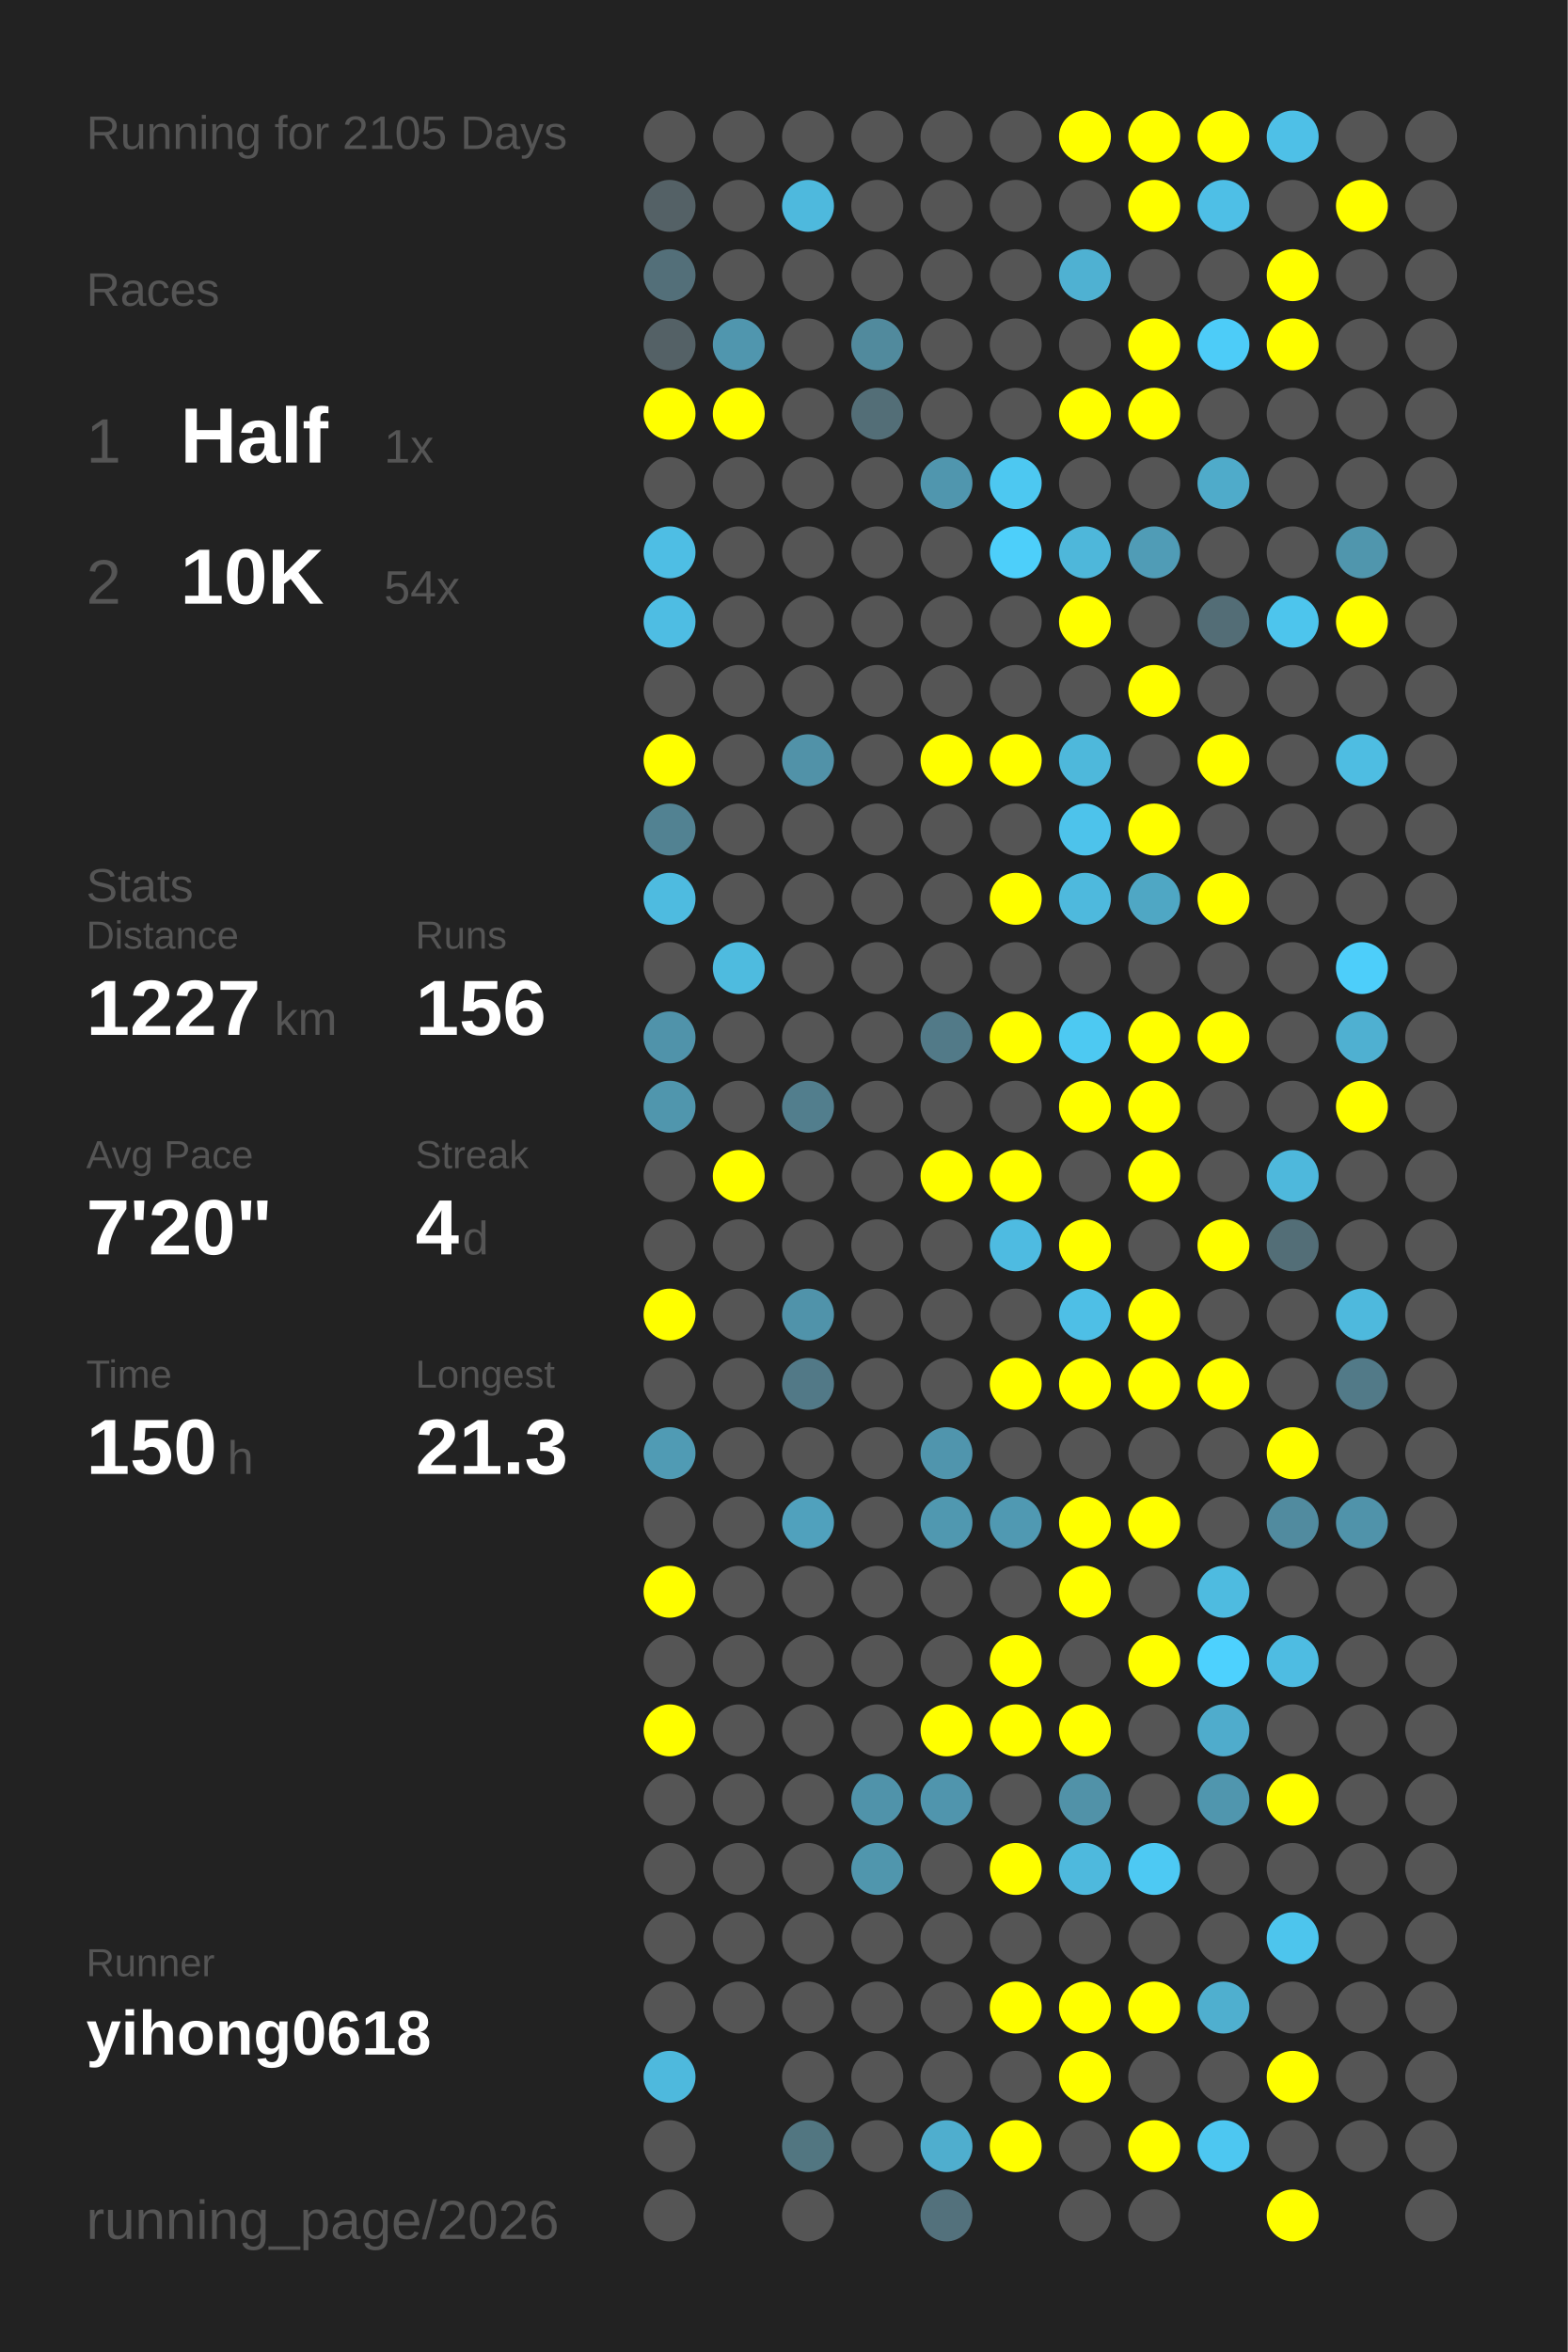
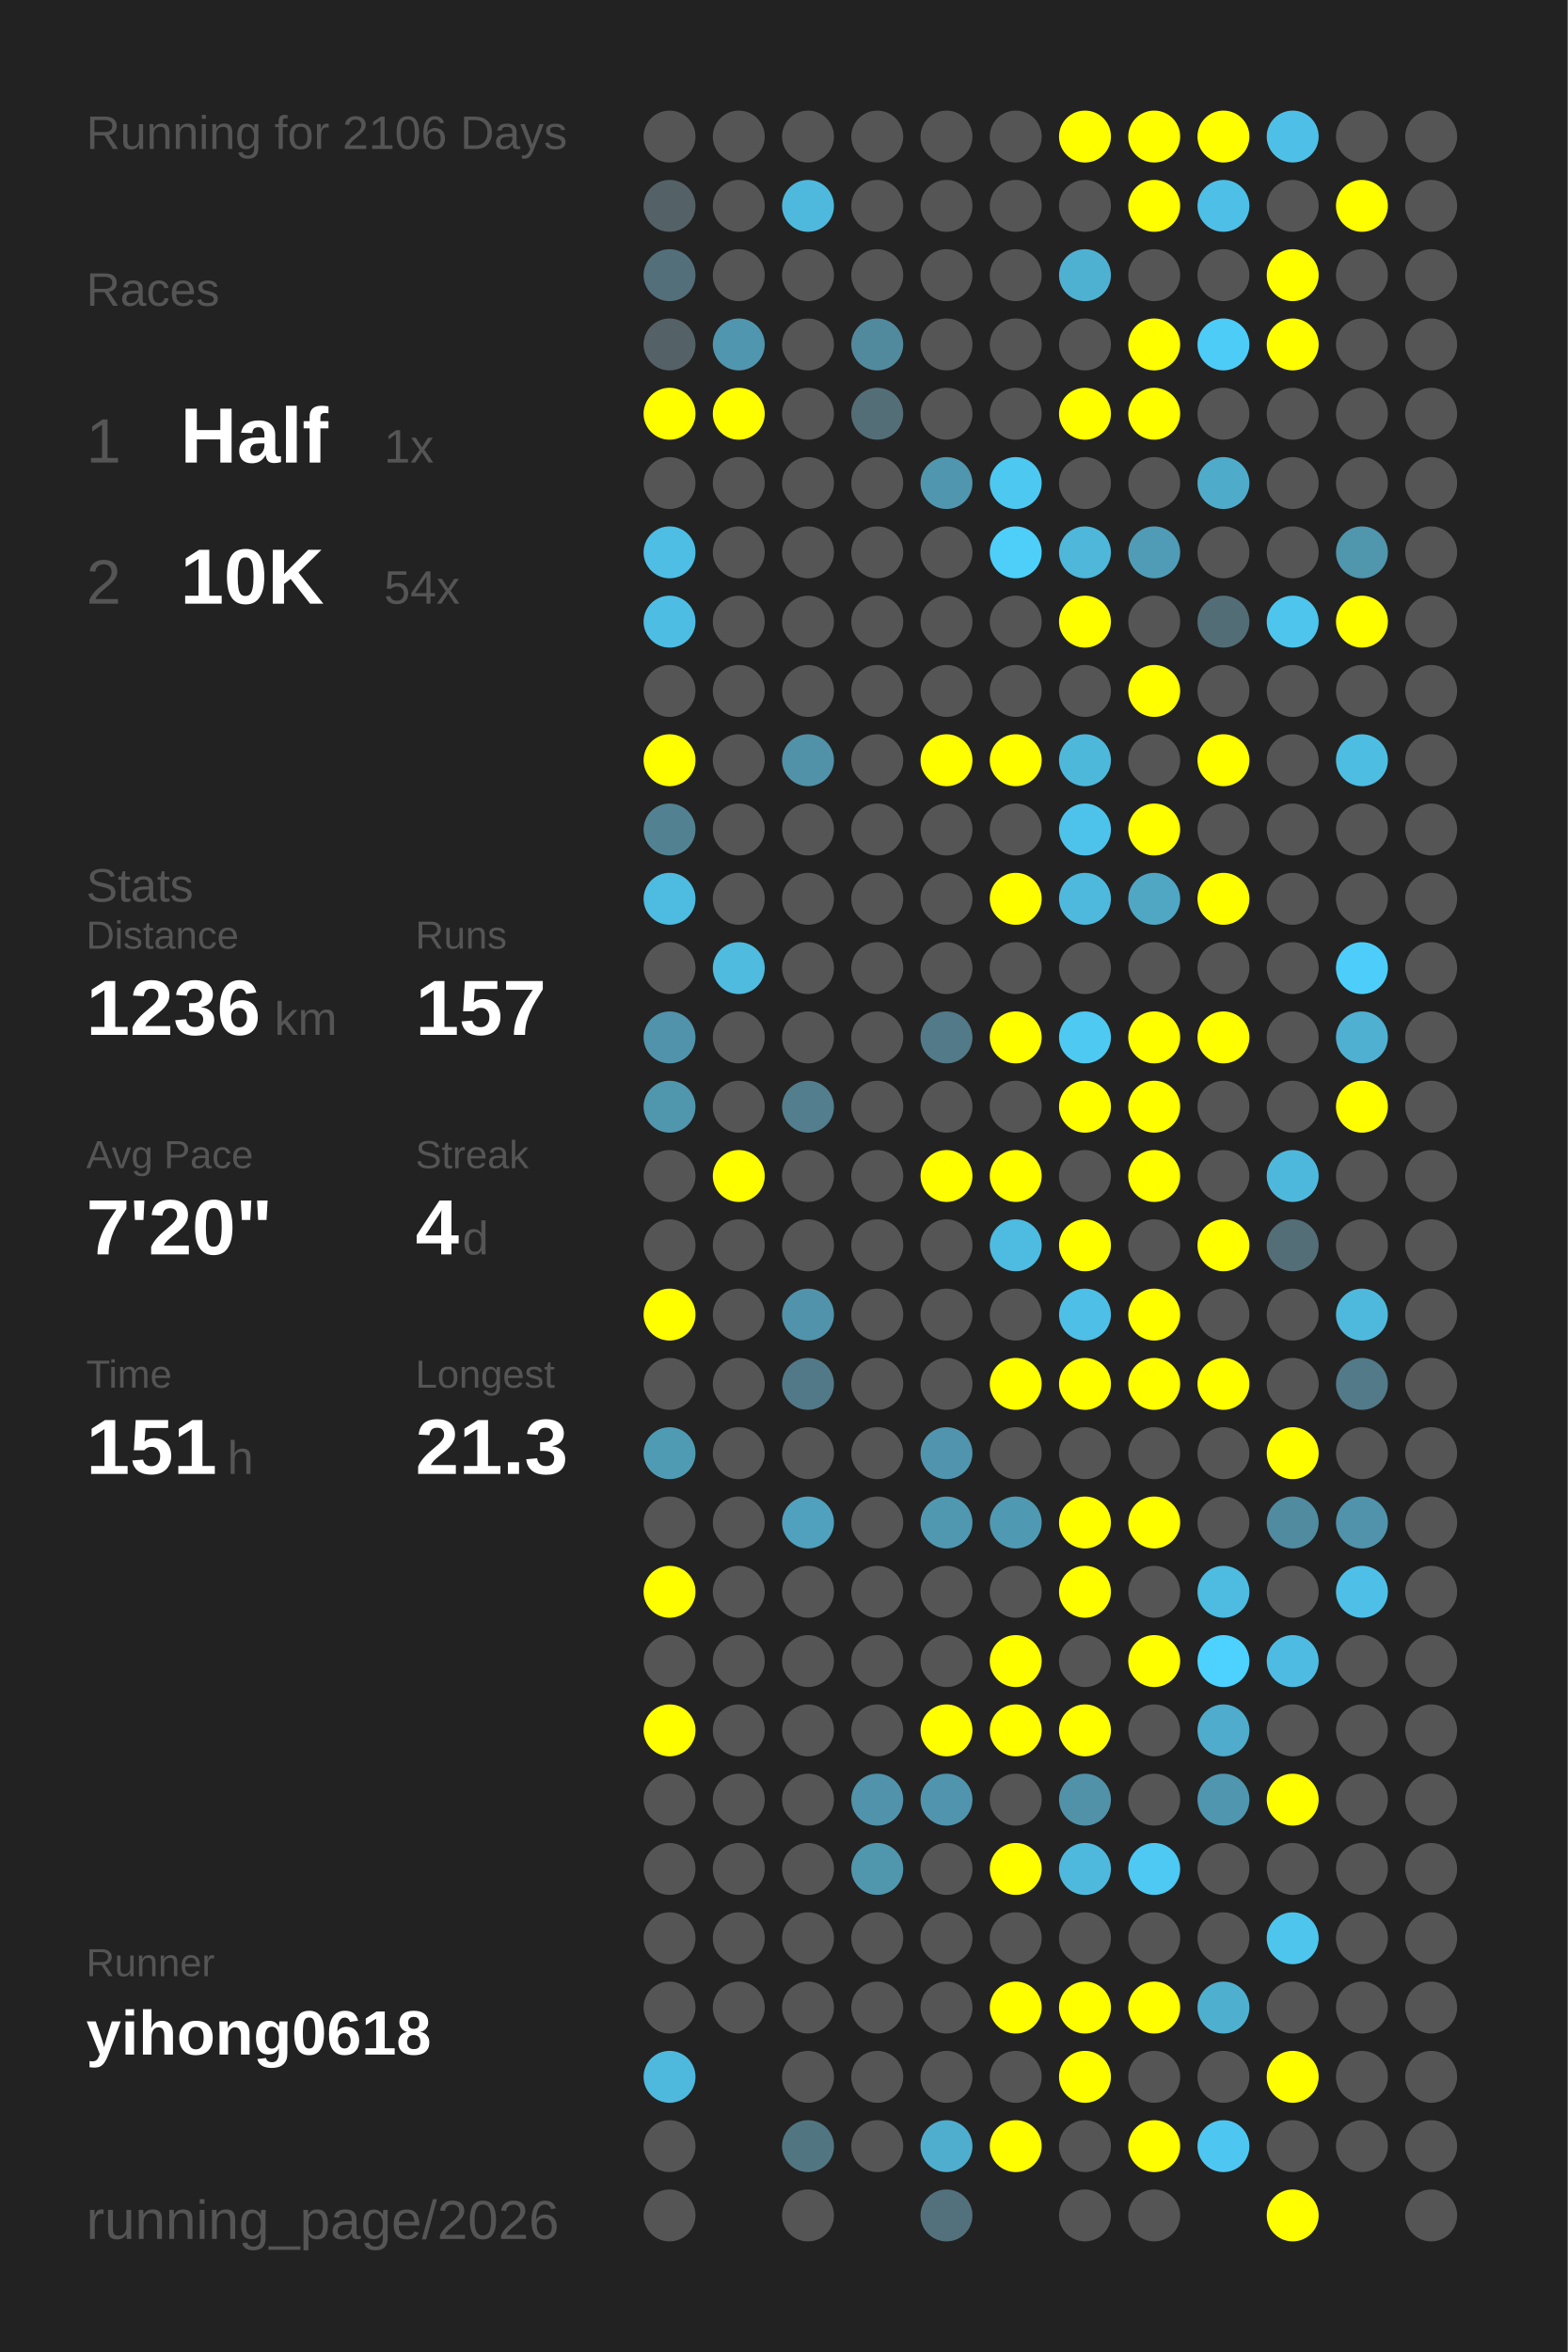
<svg xmlns="http://www.w3.org/2000/svg" baseProfile="full" height="300mm" version="1.1" viewBox="0,0,200,300" width="200mm">
  <defs />
  <rect fill="#222222" height="300" width="200" x="0" y="0" />
-   <text fill="#555555" style="font-size:6px; font-family:Arial;" x="11" y="19">Running for 2105 Days</text>
+   <text fill="#555555" style="font-size:6px; font-family:Arial;" x="11" y="19">Running for 2106 Days</text>
  <text fill="#555555" style="font-size:6px; font-family:Arial;" x="11" y="39">Races</text>
  <text fill="#555555" style="font-size:8px; font-family:Arial;" x="11" y="59">1</text>
  <text fill="#FFFFFF" style="font-size:10px; font-family:Arial; font-weight:bold;" x="23" y="59">Half</text>
  <text fill="#555555" style="font-size:6px; font-family:Arial;" x="49" y="59">1x</text>
  <text fill="#555555" style="font-size:8px; font-family:Arial;" x="11" y="77">2</text>
  <text fill="#FFFFFF" style="font-size:10px; font-family:Arial; font-weight:bold;" x="23" y="77">10K</text>
  <text fill="#555555" style="font-size:6px; font-family:Arial;" x="49" y="77">54x</text>
  <text fill="#555555" style="font-size:6px; font-family:Arial;" x="11" y="115">Stats</text>
  <text fill="#555555" style="font-size:5px; font-family:Arial;" x="11" y="121">Distance</text>
-   <text fill="#FFFFFF" style="font-size:10px; font-family:Arial; font-weight:bold;" x="11" y="132">1227</text>
+   <text fill="#FFFFFF" style="font-size:10px; font-family:Arial; font-weight:bold;" x="11" y="132">1236</text>
  <text fill="#555555" style="font-size:6px; font-family:Arial;" x="35" y="132">km</text>
  <text fill="#555555" style="font-size:5px; font-family:Arial;" x="53" y="121">Runs</text>
-   <text fill="#FFFFFF" style="font-size:10px; font-family:Arial; font-weight:bold;" x="53" y="132">156</text>
+   <text fill="#FFFFFF" style="font-size:10px; font-family:Arial; font-weight:bold;" x="53" y="132">157</text>
  <text fill="#555555" style="font-size:5px; font-family:Arial;" x="11" y="149">Avg Pace</text>
  <text fill="#FFFFFF" style="font-size:10px; font-family:Arial; font-weight:bold;" x="11" y="160">7'20"</text>
  <text fill="#555555" style="font-size:5px; font-family:Arial;" x="53" y="149">Streak</text>
  <text fill="#FFFFFF" style="font-size:10px; font-family:Arial; font-weight:bold;" x="53" y="160">4</text>
  <text fill="#555555" style="font-size:6px; font-family:Arial;" x="59" y="160">d</text>
  <text fill="#555555" style="font-size:5px; font-family:Arial;" x="11" y="177">Time</text>
-   <text fill="#FFFFFF" style="font-size:10px; font-family:Arial; font-weight:bold;" x="11" y="188">150</text>
+   <text fill="#FFFFFF" style="font-size:10px; font-family:Arial; font-weight:bold;" x="11" y="188">151</text>
  <text fill="#555555" style="font-size:6px; font-family:Arial;" x="29" y="188">h</text>
  <text fill="#555555" style="font-size:5px; font-family:Arial;" x="53" y="177">Longest</text>
  <text fill="#FFFFFF" style="font-size:10px; font-family:Arial; font-weight:bold;" x="53" y="188">21.3</text>
  <text fill="#555555" style="font-size:5px; font-family:Arial;" x="11" y="252.065">Runner</text>
  <text fill="#FFFFFF" style="font-size:8px; font-family:Arial; font-weight:bold;" x="11" y="262.065">yihong0618</text>
  <text fill="#555555" style="font-size:7px; font-family:Arial;" x="11" y="285.581">running_page/2026</text>
  <circle cx="85.417" cy="17.419" fill="#555555" r="3.312" />
  <circle cx="85.417" cy="26.258" fill="#546166" r="3.312" />
  <circle cx="85.417" cy="35.097" fill="#536f79" r="3.312" />
  <circle cx="85.417" cy="43.935" fill="#546166" r="3.312" />
  <circle cx="85.417" cy="52.774" fill="#FFFF00" r="3.312" />
  <circle cx="85.417" cy="61.613" fill="#555555" r="3.312" />
  <circle cx="85.417" cy="70.452" fill="#4ebee4" r="3.312" />
  <circle cx="85.417" cy="79.29" fill="#4ebde3" r="3.312" />
  <circle cx="85.417" cy="88.129" fill="#555555" r="3.312" />
  <circle cx="85.417" cy="96.968" fill="#FFFF00" r="3.312" />
  <circle cx="85.417" cy="105.806" fill="#528292" r="3.312" />
  <circle cx="85.417" cy="114.645" fill="#4ebbe0" r="3.312" />
  <circle cx="85.417" cy="123.484" fill="#555555" r="3.312" />
  <circle cx="85.417" cy="132.323" fill="#5093aa" r="3.312" />
  <circle cx="85.417" cy="141.161" fill="#5096ad" r="3.312" />
  <circle cx="85.417" cy="150" fill="#555555" r="3.312" />
  <circle cx="85.417" cy="158.839" fill="#555555" r="3.312" />
  <circle cx="85.417" cy="167.677" fill="#FFFF00" r="3.312" />
  <circle cx="85.417" cy="176.516" fill="#555555" r="3.312" />
  <circle cx="85.417" cy="185.355" fill="#509bb4" r="3.312" />
  <circle cx="85.417" cy="194.194" fill="#555555" r="3.312" />
  <circle cx="85.417" cy="203.032" fill="#FFFF00" r="3.312" />
  <circle cx="85.417" cy="211.871" fill="#555555" r="3.312" />
  <circle cx="85.417" cy="220.71" fill="#FFFF00" r="3.312" />
  <circle cx="85.417" cy="229.548" fill="#555555" r="3.312" />
  <circle cx="85.417" cy="238.387" fill="#555555" r="3.312" />
  <circle cx="85.417" cy="247.226" fill="#555555" r="3.312" />
  <circle cx="85.417" cy="256.065" fill="#555555" r="3.312" />
  <circle cx="85.417" cy="264.903" fill="#4eb9dd" r="3.312" />
  <circle cx="85.417" cy="273.742" fill="#555555" r="3.312" />
  <circle cx="85.417" cy="282.581" fill="#555555" r="3.312" />
  <circle cx="94.25" cy="17.419" fill="#555555" r="3.312" />
  <circle cx="94.25" cy="26.258" fill="#555555" r="3.312" />
  <circle cx="94.25" cy="35.097" fill="#555555" r="3.312" />
  <circle cx="94.25" cy="43.935" fill="#5096ae" r="3.312" />
  <circle cx="94.25" cy="52.774" fill="#FFFF00" r="3.312" />
  <circle cx="94.25" cy="61.613" fill="#555555" r="3.312" />
  <circle cx="94.25" cy="70.452" fill="#555555" r="3.312" />
  <circle cx="94.25" cy="79.29" fill="#555555" r="3.312" />
  <circle cx="94.25" cy="88.129" fill="#555555" r="3.312" />
  <circle cx="94.25" cy="96.968" fill="#555555" r="3.312" />
  <circle cx="94.25" cy="105.806" fill="#555555" r="3.312" />
  <circle cx="94.25" cy="114.645" fill="#555555" r="3.312" />
  <circle cx="94.25" cy="123.484" fill="#4ebbdf" r="3.312" />
  <circle cx="94.25" cy="132.323" fill="#555555" r="3.312" />
  <circle cx="94.25" cy="141.161" fill="#555555" r="3.312" />
  <circle cx="94.25" cy="150" fill="#FFFF00" r="3.312" />
  <circle cx="94.25" cy="158.839" fill="#555555" r="3.312" />
  <circle cx="94.25" cy="167.677" fill="#555555" r="3.312" />
  <circle cx="94.25" cy="176.516" fill="#555555" r="3.312" />
  <circle cx="94.25" cy="185.355" fill="#555555" r="3.312" />
  <circle cx="94.25" cy="194.194" fill="#555555" r="3.312" />
  <circle cx="94.25" cy="203.032" fill="#555555" r="3.312" />
  <circle cx="94.25" cy="211.871" fill="#555555" r="3.312" />
  <circle cx="94.25" cy="220.71" fill="#555555" r="3.312" />
  <circle cx="94.25" cy="229.548" fill="#555555" r="3.312" />
  <circle cx="94.25" cy="238.387" fill="#555555" r="3.312" />
  <circle cx="94.25" cy="247.226" fill="#555555" r="3.312" />
  <circle cx="94.25" cy="256.065" fill="#555555" r="3.312" />
  <circle cx="103.083" cy="17.419" fill="#555555" r="3.312" />
  <circle cx="103.083" cy="26.258" fill="#4eb9dd" r="3.312" />
  <circle cx="103.083" cy="35.097" fill="#555555" r="3.312" />
  <circle cx="103.083" cy="43.935" fill="#555555" r="3.312" />
  <circle cx="103.083" cy="52.774" fill="#555555" r="3.312" />
  <circle cx="103.083" cy="61.613" fill="#555555" r="3.312" />
  <circle cx="103.083" cy="70.452" fill="#555555" r="3.312" />
  <circle cx="103.083" cy="79.29" fill="#555555" r="3.312" />
  <circle cx="103.083" cy="88.129" fill="#555555" r="3.312" />
  <circle cx="103.083" cy="96.968" fill="#5192a8" r="3.312" />
  <circle cx="103.083" cy="105.806" fill="#555555" r="3.312" />
  <circle cx="103.083" cy="114.645" fill="#555555" r="3.312" />
  <circle cx="103.083" cy="123.484" fill="#555555" r="3.312" />
  <circle cx="103.083" cy="132.323" fill="#555555" r="3.312" />
  <circle cx="103.083" cy="141.161" fill="#527e8d" r="3.312" />
  <circle cx="103.083" cy="150" fill="#555555" r="3.312" />
  <circle cx="103.083" cy="158.839" fill="#555555" r="3.312" />
  <circle cx="103.083" cy="167.677" fill="#5093aa" r="3.312" />
  <circle cx="103.083" cy="176.516" fill="#527987" r="3.312" />
  <circle cx="103.083" cy="185.355" fill="#555555" r="3.312" />
  <circle cx="103.083" cy="194.194" fill="#50a1bd" r="3.312" />
  <circle cx="103.083" cy="203.032" fill="#555555" r="3.312" />
  <circle cx="103.083" cy="211.871" fill="#555555" r="3.312" />
  <circle cx="103.083" cy="220.71" fill="#555555" r="3.312" />
  <circle cx="103.083" cy="229.548" fill="#555555" r="3.312" />
  <circle cx="103.083" cy="238.387" fill="#555555" r="3.312" />
  <circle cx="103.083" cy="247.226" fill="#555555" r="3.312" />
  <circle cx="103.083" cy="256.065" fill="#555555" r="3.312" />
  <circle cx="103.083" cy="264.903" fill="#555555" r="3.312" />
  <circle cx="103.083" cy="273.742" fill="#527681" r="3.312" />
  <circle cx="103.083" cy="282.581" fill="#555555" r="3.312" />
  <circle cx="111.917" cy="17.419" fill="#555555" r="3.312" />
  <circle cx="111.917" cy="26.258" fill="#555555" r="3.312" />
  <circle cx="111.917" cy="35.097" fill="#555555" r="3.312" />
  <circle cx="111.917" cy="43.935" fill="#518a9d" r="3.312" />
  <circle cx="111.917" cy="52.774" fill="#536e77" r="3.312" />
  <circle cx="111.917" cy="61.613" fill="#555555" r="3.312" />
  <circle cx="111.917" cy="70.452" fill="#555555" r="3.312" />
  <circle cx="111.917" cy="79.29" fill="#555555" r="3.312" />
  <circle cx="111.917" cy="88.129" fill="#555555" r="3.312" />
  <circle cx="111.917" cy="96.968" fill="#555555" r="3.312" />
  <circle cx="111.917" cy="105.806" fill="#555555" r="3.312" />
  <circle cx="111.917" cy="114.645" fill="#555555" r="3.312" />
  <circle cx="111.917" cy="123.484" fill="#555555" r="3.312" />
  <circle cx="111.917" cy="132.323" fill="#555555" r="3.312" />
  <circle cx="111.917" cy="141.161" fill="#555555" r="3.312" />
  <circle cx="111.917" cy="150" fill="#555555" r="3.312" />
  <circle cx="111.917" cy="158.839" fill="#555555" r="3.312" />
  <circle cx="111.917" cy="167.677" fill="#555555" r="3.312" />
  <circle cx="111.917" cy="176.516" fill="#555555" r="3.312" />
  <circle cx="111.917" cy="185.355" fill="#555555" r="3.312" />
  <circle cx="111.917" cy="194.194" fill="#555555" r="3.312" />
  <circle cx="111.917" cy="203.032" fill="#555555" r="3.312" />
  <circle cx="111.917" cy="211.871" fill="#555555" r="3.312" />
  <circle cx="111.917" cy="220.71" fill="#555555" r="3.312" />
  <circle cx="111.917" cy="229.548" fill="#5093aa" r="3.312" />
  <circle cx="111.917" cy="238.387" fill="#5096ad" r="3.312" />
  <circle cx="111.917" cy="247.226" fill="#555555" r="3.312" />
  <circle cx="111.917" cy="256.065" fill="#555555" r="3.312" />
  <circle cx="111.917" cy="264.903" fill="#555555" r="3.312" />
  <circle cx="111.917" cy="273.742" fill="#555555" r="3.312" />
  <circle cx="120.75" cy="17.419" fill="#555555" r="3.312" />
  <circle cx="120.75" cy="26.258" fill="#555555" r="3.312" />
  <circle cx="120.75" cy="35.097" fill="#555555" r="3.312" />
  <circle cx="120.75" cy="43.935" fill="#555555" r="3.312" />
  <circle cx="120.75" cy="52.774" fill="#555555" r="3.312" />
  <circle cx="120.75" cy="61.613" fill="#5096ae" r="3.312" />
  <circle cx="120.75" cy="70.452" fill="#555555" r="3.312" />
  <circle cx="120.75" cy="79.29" fill="#555555" r="3.312" />
  <circle cx="120.75" cy="88.129" fill="#555555" r="3.312" />
  <circle cx="120.75" cy="96.968" fill="#FFFF00" r="3.312" />
  <circle cx="120.75" cy="105.806" fill="#555555" r="3.312" />
  <circle cx="120.75" cy="114.645" fill="#555555" r="3.312" />
  <circle cx="120.75" cy="123.484" fill="#555555" r="3.312" />
  <circle cx="120.75" cy="132.323" fill="#527a88" r="3.312" />
  <circle cx="120.75" cy="141.161" fill="#555555" r="3.312" />
  <circle cx="120.75" cy="150" fill="#FFFF00" r="3.312" />
  <circle cx="120.75" cy="158.839" fill="#555555" r="3.312" />
  <circle cx="120.75" cy="167.677" fill="#555555" r="3.312" />
  <circle cx="120.75" cy="176.516" fill="#555555" r="3.312" />
  <circle cx="120.75" cy="185.355" fill="#5095ad" r="3.312" />
  <circle cx="120.75" cy="194.194" fill="#5098b0" r="3.312" />
  <circle cx="120.75" cy="203.032" fill="#555555" r="3.312" />
  <circle cx="120.75" cy="211.871" fill="#555555" r="3.312" />
  <circle cx="120.75" cy="220.71" fill="#FFFF00" r="3.312" />
  <circle cx="120.75" cy="229.548" fill="#5095ad" r="3.312" />
  <circle cx="120.75" cy="238.387" fill="#555555" r="3.312" />
  <circle cx="120.75" cy="247.226" fill="#555555" r="3.312" />
  <circle cx="120.75" cy="256.065" fill="#555555" r="3.312" />
  <circle cx="120.75" cy="264.903" fill="#555555" r="3.312" />
  <circle cx="120.75" cy="273.742" fill="#4faece" r="3.312" />
  <circle cx="120.75" cy="282.581" fill="#53717c" r="3.312" />
  <circle cx="129.583" cy="17.419" fill="#555555" r="3.312" />
  <circle cx="129.583" cy="26.258" fill="#555555" r="3.312" />
  <circle cx="129.583" cy="35.097" fill="#555555" r="3.312" />
  <circle cx="129.583" cy="43.935" fill="#555555" r="3.312" />
  <circle cx="129.583" cy="52.774" fill="#555555" r="3.312" />
  <circle cx="129.583" cy="61.613" fill="#4dc8f1" r="3.312" />
  <circle cx="129.583" cy="70.452" fill="#4dcffa" r="3.312" />
  <circle cx="129.583" cy="79.29" fill="#555555" r="3.312" />
  <circle cx="129.583" cy="88.129" fill="#555555" r="3.312" />
  <circle cx="129.583" cy="96.968" fill="#FFFF00" r="3.312" />
  <circle cx="129.583" cy="105.806" fill="#555555" r="3.312" />
  <circle cx="129.583" cy="114.645" fill="#FFFF00" r="3.312" />
  <circle cx="129.583" cy="123.484" fill="#555555" r="3.312" />
  <circle cx="129.583" cy="132.323" fill="#FFFF00" r="3.312" />
  <circle cx="129.583" cy="141.161" fill="#555555" r="3.312" />
  <circle cx="129.583" cy="150" fill="#FFFF00" r="3.312" />
  <circle cx="129.583" cy="158.839" fill="#4ebbe1" r="3.312" />
  <circle cx="129.583" cy="167.677" fill="#555555" r="3.312" />
  <circle cx="129.583" cy="176.516" fill="#FFFF00" r="3.312" />
  <circle cx="129.583" cy="185.355" fill="#555555" r="3.312" />
  <circle cx="129.583" cy="194.194" fill="#5099b2" r="3.312" />
  <circle cx="129.583" cy="203.032" fill="#555555" r="3.312" />
  <circle cx="129.583" cy="211.871" fill="#FFFF00" r="3.312" />
  <circle cx="129.583" cy="220.71" fill="#FFFF00" r="3.312" />
  <circle cx="129.583" cy="229.548" fill="#555555" r="3.312" />
  <circle cx="129.583" cy="238.387" fill="#FFFF00" r="3.312" />
  <circle cx="129.583" cy="247.226" fill="#555555" r="3.312" />
  <circle cx="129.583" cy="256.065" fill="#FFFF00" r="3.312" />
  <circle cx="129.583" cy="264.903" fill="#555555" r="3.312" />
  <circle cx="129.583" cy="273.742" fill="#FFFF00" r="3.312" />
  <circle cx="138.417" cy="17.419" fill="#FFFF00" r="3.312" />
  <circle cx="138.417" cy="26.258" fill="#555555" r="3.312" />
  <circle cx="138.417" cy="35.097" fill="#4fb1d2" r="3.312" />
  <circle cx="138.417" cy="43.935" fill="#555555" r="3.312" />
  <circle cx="138.417" cy="52.774" fill="#FFFF00" r="3.312" />
  <circle cx="138.417" cy="61.613" fill="#555555" r="3.312" />
  <circle cx="138.417" cy="70.452" fill="#4eb7da" r="3.312" />
  <circle cx="138.417" cy="79.29" fill="#FFFF00" r="3.312" />
  <circle cx="138.417" cy="88.129" fill="#555555" r="3.312" />
  <circle cx="138.417" cy="96.968" fill="#4eb8db" r="3.312" />
  <circle cx="138.417" cy="105.806" fill="#4dc3eb" r="3.312" />
  <circle cx="138.417" cy="114.645" fill="#4eb9dd" r="3.312" />
  <circle cx="138.417" cy="123.484" fill="#555555" r="3.312" />
  <circle cx="138.417" cy="132.323" fill="#4dc9f2" r="3.312" />
  <circle cx="138.417" cy="141.161" fill="#FFFF00" r="3.312" />
  <circle cx="138.417" cy="150" fill="#555555" r="3.312" />
  <circle cx="138.417" cy="158.839" fill="#FFFF00" r="3.312" />
  <circle cx="138.417" cy="167.677" fill="#4ebfe6" r="3.312" />
  <circle cx="138.417" cy="176.516" fill="#FFFF00" r="3.312" />
  <circle cx="138.417" cy="185.355" fill="#555555" r="3.312" />
  <circle cx="138.417" cy="194.194" fill="#FFFF00" r="3.312" />
  <circle cx="138.417" cy="203.032" fill="#FFFF00" r="3.312" />
  <circle cx="138.417" cy="211.871" fill="#555555" r="3.312" />
  <circle cx="138.417" cy="220.71" fill="#FFFF00" r="3.312" />
  <circle cx="138.417" cy="229.548" fill="#5192a8" r="3.312" />
  <circle cx="138.417" cy="238.387" fill="#4eb9dd" r="3.312" />
  <circle cx="138.417" cy="247.226" fill="#555555" r="3.312" />
  <circle cx="138.417" cy="256.065" fill="#FFFF00" r="3.312" />
  <circle cx="138.417" cy="264.903" fill="#FFFF00" r="3.312" />
  <circle cx="138.417" cy="273.742" fill="#555555" r="3.312" />
  <circle cx="138.417" cy="282.581" fill="#555555" r="3.312" />
  <circle cx="147.25" cy="17.419" fill="#FFFF00" r="3.312" />
  <circle cx="147.25" cy="26.258" fill="#FFFF00" r="3.312" />
  <circle cx="147.25" cy="35.097" fill="#555555" r="3.312" />
  <circle cx="147.25" cy="43.935" fill="#FFFF00" r="3.312" />
  <circle cx="147.25" cy="52.774" fill="#FFFF00" r="3.312" />
  <circle cx="147.25" cy="61.613" fill="#555555" r="3.312" />
  <circle cx="147.25" cy="70.452" fill="#509cb6" r="3.312" />
  <circle cx="147.25" cy="79.29" fill="#555555" r="3.312" />
  <circle cx="147.25" cy="88.129" fill="#FFFF00" r="3.312" />
  <circle cx="147.25" cy="96.968" fill="#555555" r="3.312" />
  <circle cx="147.25" cy="105.806" fill="#FFFF00" r="3.312" />
  <circle cx="147.25" cy="114.645" fill="#4fa7c4" r="3.312" />
  <circle cx="147.25" cy="123.484" fill="#555555" r="3.312" />
  <circle cx="147.25" cy="132.323" fill="#FFFF00" r="3.312" />
  <circle cx="147.25" cy="141.161" fill="#FFFF00" r="3.312" />
  <circle cx="147.25" cy="150" fill="#FFFF00" r="3.312" />
  <circle cx="147.25" cy="158.839" fill="#555555" r="3.312" />
  <circle cx="147.25" cy="167.677" fill="#FFFF00" r="3.312" />
  <circle cx="147.25" cy="176.516" fill="#FFFF00" r="3.312" />
  <circle cx="147.25" cy="185.355" fill="#555555" r="3.312" />
  <circle cx="147.25" cy="194.194" fill="#FFFF00" r="3.312" />
  <circle cx="147.25" cy="203.032" fill="#555555" r="3.312" />
  <circle cx="147.25" cy="211.871" fill="#FFFF00" r="3.312" />
  <circle cx="147.25" cy="220.71" fill="#555555" r="3.312" />
  <circle cx="147.25" cy="229.548" fill="#555555" r="3.312" />
  <circle cx="147.25" cy="238.387" fill="#4dc9f3" r="3.312" />
  <circle cx="147.25" cy="247.226" fill="#555555" r="3.312" />
  <circle cx="147.25" cy="256.065" fill="#FFFF00" r="3.312" />
  <circle cx="147.25" cy="264.903" fill="#555555" r="3.312" />
  <circle cx="147.25" cy="273.742" fill="#FFFF00" r="3.312" />
  <circle cx="147.25" cy="282.581" fill="#555555" r="3.312" />
  <circle cx="156.083" cy="17.419" fill="#FFFF00" r="3.312" />
  <circle cx="156.083" cy="26.258" fill="#4ebfe6" r="3.312" />
  <circle cx="156.083" cy="35.097" fill="#555555" r="3.312" />
  <circle cx="156.083" cy="43.935" fill="#4dccf8" r="3.312" />
  <circle cx="156.083" cy="52.774" fill="#555555" r="3.312" />
  <circle cx="156.083" cy="61.613" fill="#4fabca" r="3.312" />
  <circle cx="156.083" cy="70.452" fill="#555555" r="3.312" />
  <circle cx="156.083" cy="79.29" fill="#536d76" r="3.312" />
  <circle cx="156.083" cy="88.129" fill="#555555" r="3.312" />
  <circle cx="156.083" cy="96.968" fill="#FFFF00" r="3.312" />
  <circle cx="156.083" cy="105.806" fill="#555555" r="3.312" />
  <circle cx="156.083" cy="114.645" fill="#FFFF00" r="3.312" />
  <circle cx="156.083" cy="123.484" fill="#555555" r="3.312" />
  <circle cx="156.083" cy="132.323" fill="#FFFF00" r="3.312" />
  <circle cx="156.083" cy="141.161" fill="#555555" r="3.312" />
  <circle cx="156.083" cy="150" fill="#555555" r="3.312" />
  <circle cx="156.083" cy="158.839" fill="#FFFF00" r="3.312" />
  <circle cx="156.083" cy="167.677" fill="#555555" r="3.312" />
  <circle cx="156.083" cy="176.516" fill="#FFFF00" r="3.312" />
  <circle cx="156.083" cy="185.355" fill="#555555" r="3.312" />
  <circle cx="156.083" cy="194.194" fill="#555555" r="3.312" />
  <circle cx="156.083" cy="203.032" fill="#4ebbe0" r="3.312" />
  <circle cx="156.083" cy="211.871" fill="#4dd1fe" r="3.312" />
  <circle cx="156.083" cy="220.71" fill="#4faccc" r="3.312" />
  <circle cx="156.083" cy="229.548" fill="#5096ae" r="3.312" />
  <circle cx="156.083" cy="238.387" fill="#555555" r="3.312" />
  <circle cx="156.083" cy="247.226" fill="#555555" r="3.312" />
  <circle cx="156.083" cy="256.065" fill="#4fafcf" r="3.312" />
  <circle cx="156.083" cy="264.903" fill="#555555" r="3.312" />
  <circle cx="156.083" cy="273.742" fill="#4dc7f1" r="3.312" />
  <circle cx="164.917" cy="17.419" fill="#4ec0e7" r="3.312" />
  <circle cx="164.917" cy="26.258" fill="#555555" r="3.312" />
  <circle cx="164.917" cy="35.097" fill="#FFFF00" r="3.312" />
  <circle cx="164.917" cy="43.935" fill="#FFFF00" r="3.312" />
  <circle cx="164.917" cy="52.774" fill="#555555" r="3.312" />
  <circle cx="164.917" cy="61.613" fill="#555555" r="3.312" />
  <circle cx="164.917" cy="70.452" fill="#555555" r="3.312" />
  <circle cx="164.917" cy="79.29" fill="#4dc5ed" r="3.312" />
  <circle cx="164.917" cy="88.129" fill="#555555" r="3.312" />
  <circle cx="164.917" cy="96.968" fill="#555555" r="3.312" />
  <circle cx="164.917" cy="105.806" fill="#555555" r="3.312" />
  <circle cx="164.917" cy="114.645" fill="#555555" r="3.312" />
  <circle cx="164.917" cy="123.484" fill="#555555" r="3.312" />
  <circle cx="164.917" cy="132.323" fill="#555555" r="3.312" />
  <circle cx="164.917" cy="141.161" fill="#555555" r="3.312" />
  <circle cx="164.917" cy="150" fill="#4eb8dc" r="3.312" />
  <circle cx="164.917" cy="158.839" fill="#536e77" r="3.312" />
  <circle cx="164.917" cy="167.677" fill="#555555" r="3.312" />
  <circle cx="164.917" cy="176.516" fill="#555555" r="3.312" />
  <circle cx="164.917" cy="185.355" fill="#FFFF00" r="3.312" />
  <circle cx="164.917" cy="194.194" fill="#518b9f" r="3.312" />
  <circle cx="164.917" cy="203.032" fill="#555555" r="3.312" />
  <circle cx="164.917" cy="211.871" fill="#4ebce2" r="3.312" />
  <circle cx="164.917" cy="220.71" fill="#555555" r="3.312" />
  <circle cx="164.917" cy="229.548" fill="#FFFF00" r="3.312" />
  <circle cx="164.917" cy="238.387" fill="#555555" r="3.312" />
  <circle cx="164.917" cy="247.226" fill="#4dc5ed" r="3.312" />
  <circle cx="164.917" cy="256.065" fill="#555555" r="3.312" />
  <circle cx="164.917" cy="264.903" fill="#FFFF00" r="3.312" />
  <circle cx="164.917" cy="273.742" fill="#555555" r="3.312" />
  <circle cx="164.917" cy="282.581" fill="#FFFF00" r="3.312" />
  <circle cx="173.75" cy="17.419" fill="#555555" r="3.312" />
  <circle cx="173.75" cy="26.258" fill="#FFFF00" r="3.312" />
  <circle cx="173.75" cy="35.097" fill="#555555" r="3.312" />
  <circle cx="173.75" cy="43.935" fill="#555555" r="3.312" />
  <circle cx="173.75" cy="52.774" fill="#555555" r="3.312" />
  <circle cx="173.75" cy="61.613" fill="#555555" r="3.312" />
  <circle cx="173.75" cy="70.452" fill="#5096ad" r="3.312" />
  <circle cx="173.75" cy="79.29" fill="#FFFF00" r="3.312" />
  <circle cx="173.75" cy="88.129" fill="#555555" r="3.312" />
  <circle cx="173.75" cy="96.968" fill="#4ebde2" r="3.312" />
  <circle cx="173.75" cy="105.806" fill="#555555" r="3.312" />
  <circle cx="173.75" cy="114.645" fill="#555555" r="3.312" />
  <circle cx="173.75" cy="123.484" fill="#4dcefa" r="3.312" />
  <circle cx="173.75" cy="132.323" fill="#4fb0d1" r="3.312" />
  <circle cx="173.75" cy="141.161" fill="#FFFF00" r="3.312" />
  <circle cx="173.75" cy="150" fill="#555555" r="3.312" />
  <circle cx="173.75" cy="158.839" fill="#555555" r="3.312" />
  <circle cx="173.75" cy="167.677" fill="#4eb9dd" r="3.312" />
  <circle cx="173.75" cy="176.516" fill="#527a88" r="3.312" />
  <circle cx="173.75" cy="185.355" fill="#555555" r="3.312" />
  <circle cx="173.75" cy="194.194" fill="#5093aa" r="3.312" />
-   <circle cx="173.75" cy="203.032" fill="#555555" r="3.312" />
+   <circle cx="173.75" cy="203.032" fill="#4ec0e7" r="3.312" />
  <circle cx="173.75" cy="211.871" fill="#555555" r="3.312" />
  <circle cx="173.75" cy="220.71" fill="#555555" r="3.312" />
  <circle cx="173.75" cy="229.548" fill="#555555" r="3.312" />
  <circle cx="173.75" cy="238.387" fill="#555555" r="3.312" />
  <circle cx="173.75" cy="247.226" fill="#555555" r="3.312" />
  <circle cx="173.75" cy="256.065" fill="#555555" r="3.312" />
  <circle cx="173.75" cy="264.903" fill="#555555" r="3.312" />
  <circle cx="173.75" cy="273.742" fill="#555555" r="3.312" />
  <circle cx="182.583" cy="17.419" fill="#555555" r="3.312" />
  <circle cx="182.583" cy="26.258" fill="#555555" r="3.312" />
  <circle cx="182.583" cy="35.097" fill="#555555" r="3.312" />
  <circle cx="182.583" cy="43.935" fill="#555555" r="3.312" />
  <circle cx="182.583" cy="52.774" fill="#555555" r="3.312" />
  <circle cx="182.583" cy="61.613" fill="#555555" r="3.312" />
  <circle cx="182.583" cy="70.452" fill="#555555" r="3.312" />
  <circle cx="182.583" cy="79.29" fill="#555555" r="3.312" />
  <circle cx="182.583" cy="88.129" fill="#555555" r="3.312" />
  <circle cx="182.583" cy="96.968" fill="#555555" r="3.312" />
  <circle cx="182.583" cy="105.806" fill="#555555" r="3.312" />
  <circle cx="182.583" cy="114.645" fill="#555555" r="3.312" />
  <circle cx="182.583" cy="123.484" fill="#555555" r="3.312" />
  <circle cx="182.583" cy="132.323" fill="#555555" r="3.312" />
  <circle cx="182.583" cy="141.161" fill="#555555" r="3.312" />
  <circle cx="182.583" cy="150" fill="#555555" r="3.312" />
  <circle cx="182.583" cy="158.839" fill="#555555" r="3.312" />
  <circle cx="182.583" cy="167.677" fill="#555555" r="3.312" />
  <circle cx="182.583" cy="176.516" fill="#555555" r="3.312" />
  <circle cx="182.583" cy="185.355" fill="#555555" r="3.312" />
  <circle cx="182.583" cy="194.194" fill="#555555" r="3.312" />
  <circle cx="182.583" cy="203.032" fill="#555555" r="3.312" />
  <circle cx="182.583" cy="211.871" fill="#555555" r="3.312" />
  <circle cx="182.583" cy="220.71" fill="#555555" r="3.312" />
  <circle cx="182.583" cy="229.548" fill="#555555" r="3.312" />
  <circle cx="182.583" cy="238.387" fill="#555555" r="3.312" />
  <circle cx="182.583" cy="247.226" fill="#555555" r="3.312" />
  <circle cx="182.583" cy="256.065" fill="#555555" r="3.312" />
  <circle cx="182.583" cy="264.903" fill="#555555" r="3.312" />
  <circle cx="182.583" cy="273.742" fill="#555555" r="3.312" />
  <circle cx="182.583" cy="282.581" fill="#555555" r="3.312" />
</svg>
